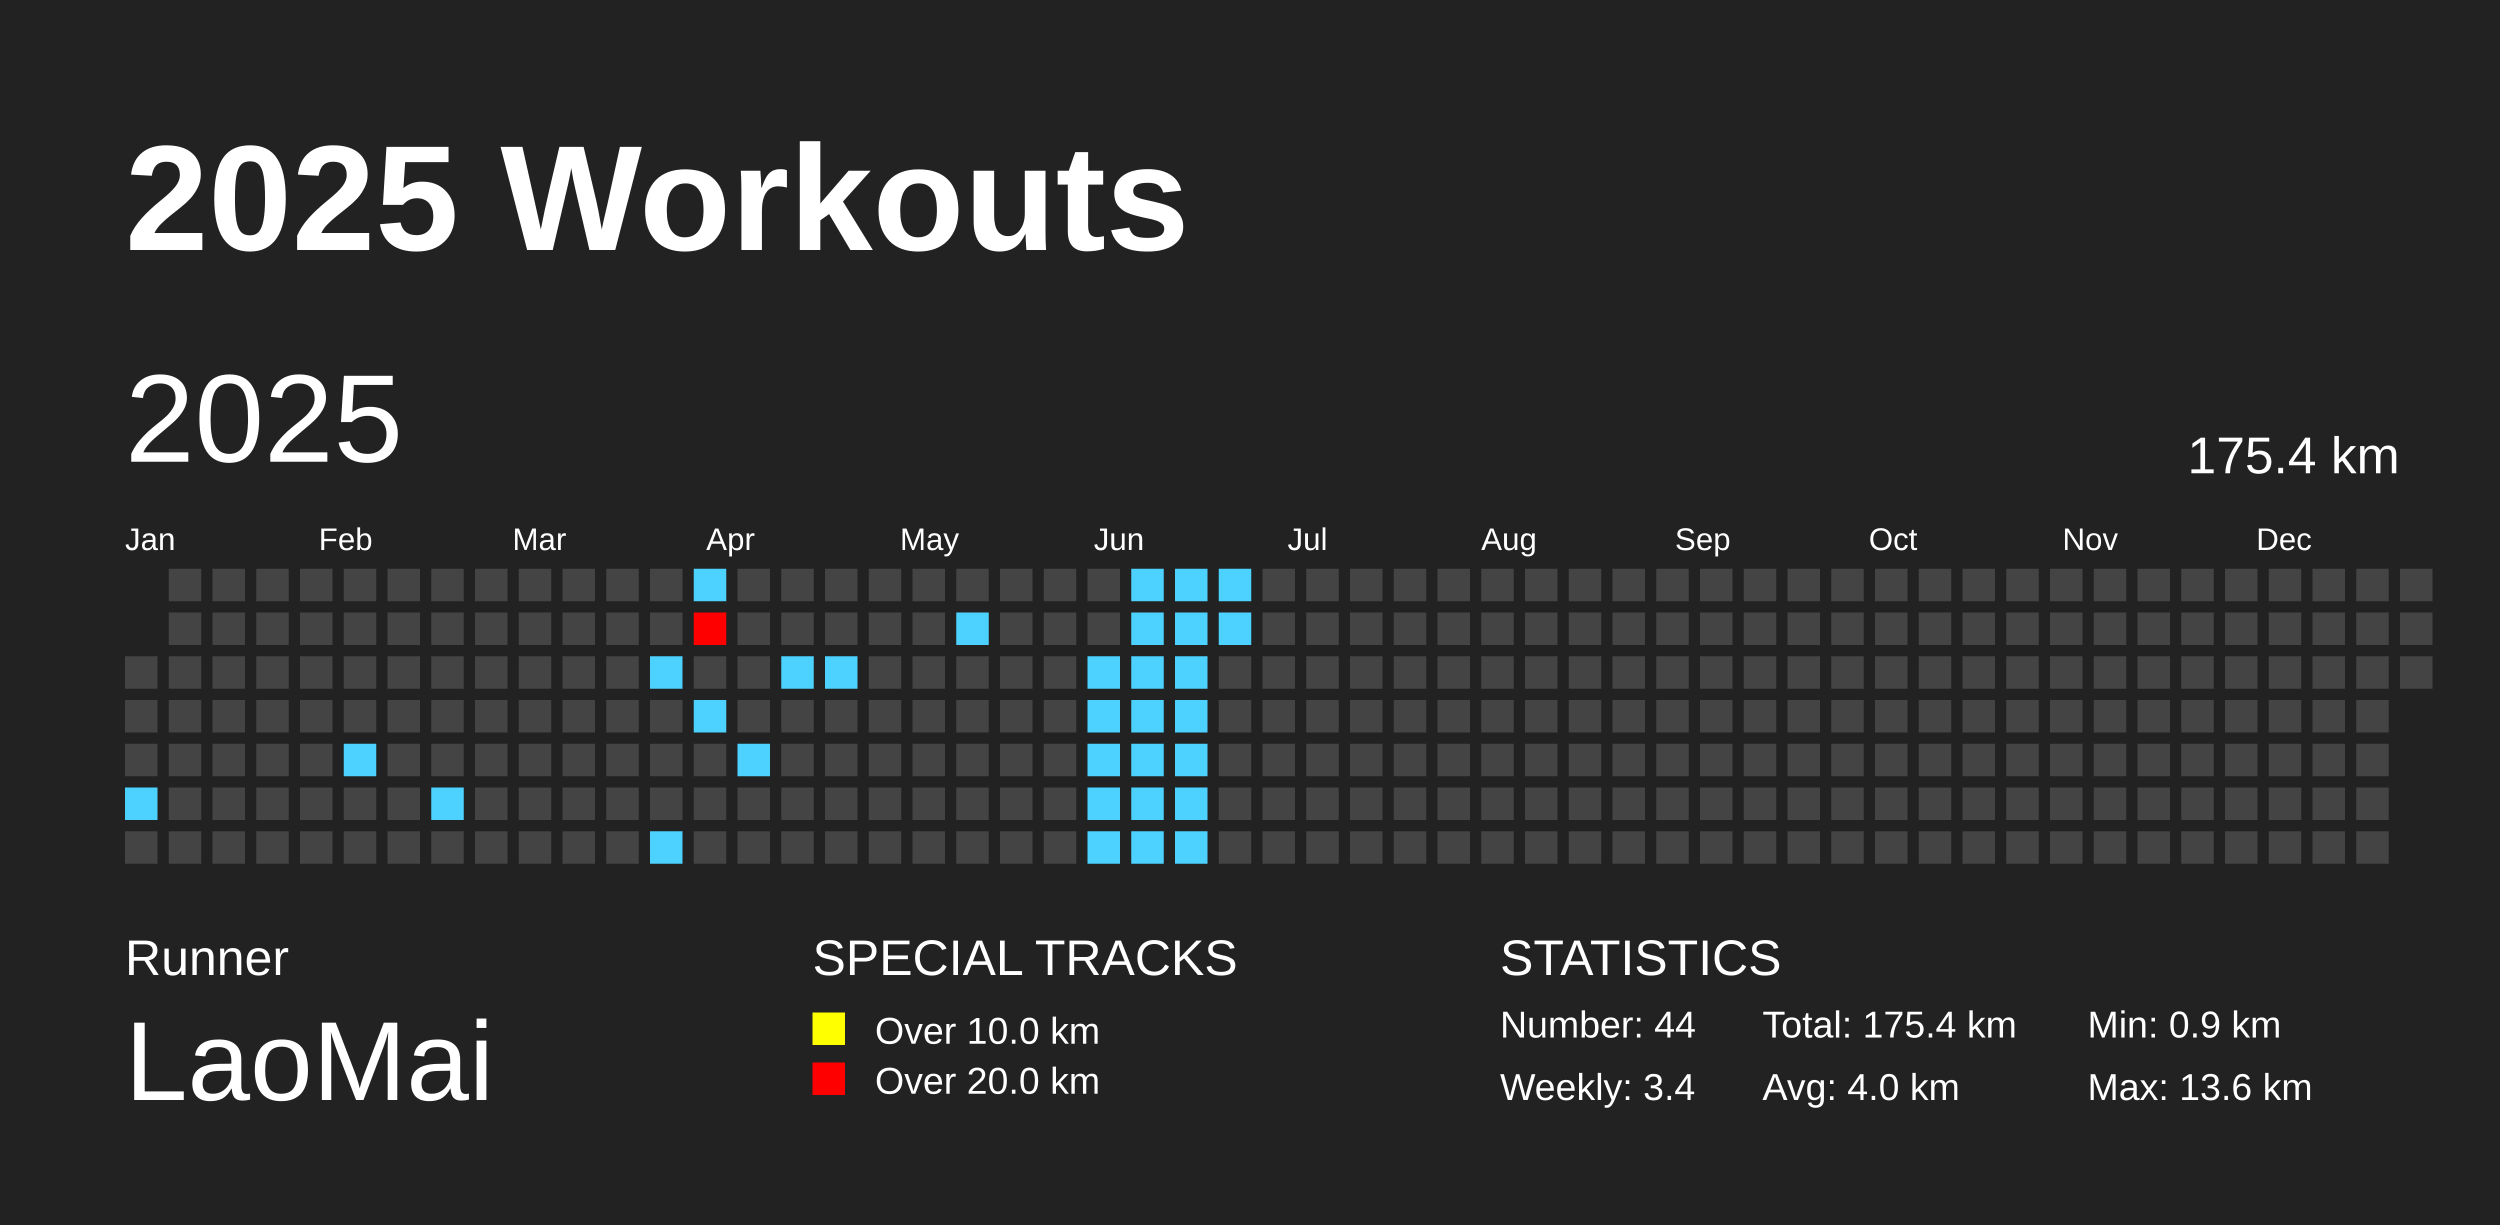
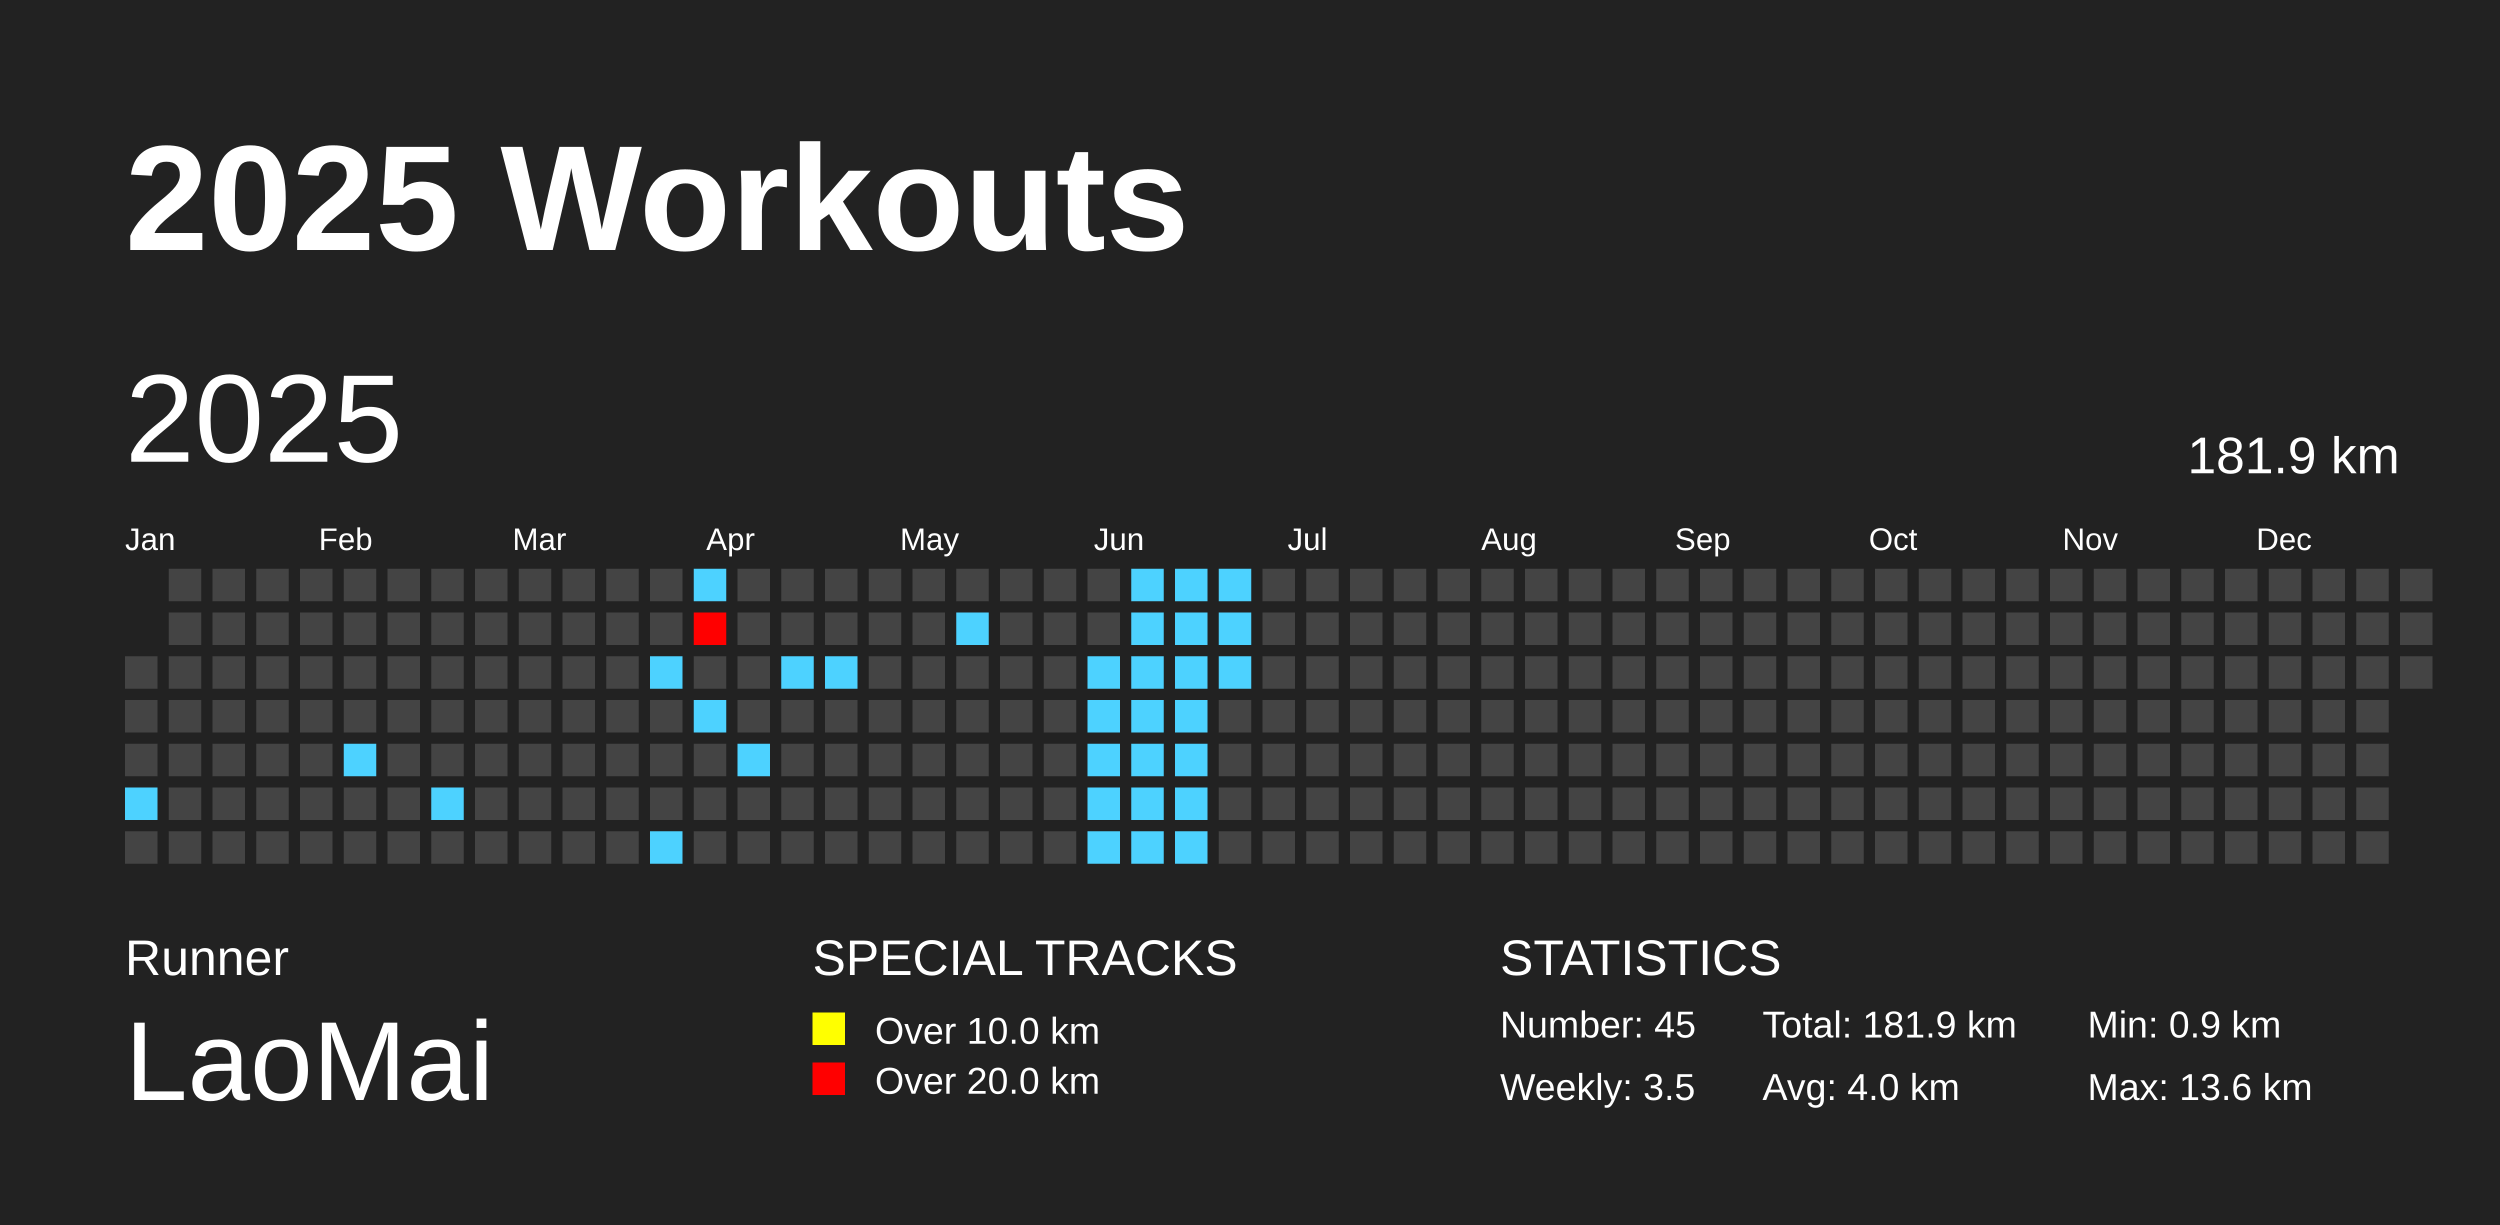
<svg xmlns="http://www.w3.org/2000/svg" baseProfile="full" height="98mm" version="1.1" viewBox="0,0,200,98" width="200mm">
  <defs />
  <rect fill="#222222" height="98" width="200" x="0" y="0" />
  <text fill="#FFFFFF" style="font-size:12px; font-family:Arial; font-weight:bold;" x="10" y="20">2025 Workouts</text>
  <text fill="#FFFFFF" style="font-size:4px; font-family:Arial" x="10" y="78">Runner</text>
  <text fill="#FFFFFF" style="font-size:9px; font-family:Arial" x="10" y="88">LaoMai</text>
  <text fill="#FFFFFF" style="font-size:4px; font-family:Arial" x="65" y="78">SPECIAL TRACKS</text>
  <rect fill="yellow" height="2.6" width="2.6" x="65" y="81" />
  <text fill="#FFFFFF" style="font-size:3px; font-family:Arial" x="70" y="83.5">Over 10.0 km</text>
  <rect fill="red" height="2.6" width="2.6" x="65" y="85" />
  <text fill="#FFFFFF" style="font-size:3px; font-family:Arial" x="70" y="87.5">Over 20.0 km</text>
  <text fill="#FFFFFF" style="font-size:4px; font-family:Arial" x="120" y="78">STATISTICS</text>
-   <text fill="#FFFFFF" style="font-size:3px; font-family:Arial" x="120" y="83">Number: 44</text>
-   <text fill="#FFFFFF" style="font-size:3px; font-family:Arial" x="120" y="88">Weekly: 3.4</text>
-   <text fill="#FFFFFF" style="font-size:3px; font-family:Arial" x="141" y="83">Total: 175.4 km</text>
+   <text fill="#FFFFFF" style="font-size:3px; font-family:Arial" x="120" y="83">Number: 45</text>
+   <text fill="#FFFFFF" style="font-size:3px; font-family:Arial" x="120" y="88">Weekly: 3.5</text>
+   <text fill="#FFFFFF" style="font-size:3px; font-family:Arial" x="141" y="83">Total: 181.9 km</text>
  <text fill="#FFFFFF" style="font-size:3px; font-family:Arial" x="141" y="88">Avg: 4.0 km</text>
  <text fill="#FFFFFF" style="font-size:3px; font-family:Arial" x="167" y="83">Min: 0.9 km</text>
  <text fill="#FFFFFF" style="font-size:3px; font-family:Arial" x="167" y="88">Max: 13.6 km</text>
  <text dominant-baseline="hanging" fill="#FFFFFF" style="font-size:10.0px; font-family:Arial;" x="10" y="30">2025</text>
-   <text dominant-baseline="hanging" fill="#FFFFFF" style="font-size:4.125px; font-family:Arial;" x="175" y="35">175.4 km</text>
+   <text dominant-baseline="hanging" fill="#FFFFFF" style="font-size:4.125px; font-family:Arial;" x="175" y="35">181.9 km</text>
  <text fill="#FFFFFF" style="font-size:2.5px; font-family:Arial" x="10.0" y="44">Jan</text>
  <text fill="#FFFFFF" style="font-size:2.5px; font-family:Arial" x="25.5" y="44">Feb</text>
  <text fill="#FFFFFF" style="font-size:2.5px; font-family:Arial" x="41.0" y="44">Mar</text>
  <text fill="#FFFFFF" style="font-size:2.5px; font-family:Arial" x="56.5" y="44">Apr</text>
  <text fill="#FFFFFF" style="font-size:2.5px; font-family:Arial" x="72.0" y="44">May</text>
  <text fill="#FFFFFF" style="font-size:2.5px; font-family:Arial" x="87.5" y="44">Jun</text>
  <text fill="#FFFFFF" style="font-size:2.5px; font-family:Arial" x="103.0" y="44">Jul</text>
  <text fill="#FFFFFF" style="font-size:2.5px; font-family:Arial" x="118.5" y="44">Aug</text>
  <text fill="#FFFFFF" style="font-size:2.5px; font-family:Arial" x="134.0" y="44">Sep</text>
  <text fill="#FFFFFF" style="font-size:2.5px; font-family:Arial" x="149.5" y="44">Oct</text>
  <text fill="#FFFFFF" style="font-size:2.5px; font-family:Arial" x="165.0" y="44">Nov</text>
  <text fill="#FFFFFF" style="font-size:2.5px; font-family:Arial" x="180.5" y="44">Dec</text>
  <rect fill="#444444" height="2.6" width="2.6" x="10.0" y="52.5" />
  <rect fill="#444444" height="2.6" width="2.6" x="10.0" y="56.0" />
  <rect fill="#444444" height="2.6" width="2.6" x="10.0" y="59.5" />
  <rect fill="#4DD2FF" height="2.6" width="2.6" x="10.0" y="63.0" />
  <rect fill="#444444" height="2.6" width="2.6" x="10.0" y="66.5" />
  <rect fill="#444444" height="2.6" width="2.6" x="13.5" y="45.5" />
  <rect fill="#444444" height="2.6" width="2.6" x="13.5" y="49.0" />
  <rect fill="#444444" height="2.6" width="2.6" x="13.5" y="52.5" />
  <rect fill="#444444" height="2.6" width="2.6" x="13.5" y="56.0" />
  <rect fill="#444444" height="2.6" width="2.6" x="13.5" y="59.5" />
  <rect fill="#444444" height="2.6" width="2.6" x="13.5" y="63.0" />
  <rect fill="#444444" height="2.6" width="2.6" x="13.5" y="66.5" />
  <rect fill="#444444" height="2.6" width="2.6" x="17.0" y="45.5" />
  <rect fill="#444444" height="2.6" width="2.6" x="17.0" y="49.0" />
  <rect fill="#444444" height="2.6" width="2.6" x="17.0" y="52.5" />
  <rect fill="#444444" height="2.6" width="2.6" x="17.0" y="56.0" />
  <rect fill="#444444" height="2.6" width="2.6" x="17.0" y="59.5" />
  <rect fill="#444444" height="2.6" width="2.6" x="17.0" y="63.0" />
  <rect fill="#444444" height="2.6" width="2.6" x="17.0" y="66.5" />
  <rect fill="#444444" height="2.6" width="2.6" x="20.5" y="45.5" />
  <rect fill="#444444" height="2.6" width="2.6" x="20.5" y="49.0" />
  <rect fill="#444444" height="2.6" width="2.6" x="20.5" y="52.5" />
  <rect fill="#444444" height="2.6" width="2.6" x="20.5" y="56.0" />
  <rect fill="#444444" height="2.6" width="2.6" x="20.5" y="59.5" />
  <rect fill="#444444" height="2.6" width="2.6" x="20.5" y="63.0" />
  <rect fill="#444444" height="2.6" width="2.6" x="20.5" y="66.5" />
  <rect fill="#444444" height="2.6" width="2.6" x="24.0" y="45.5" />
  <rect fill="#444444" height="2.6" width="2.6" x="24.0" y="49.0" />
  <rect fill="#444444" height="2.6" width="2.6" x="24.0" y="52.5" />
  <rect fill="#444444" height="2.6" width="2.6" x="24.0" y="56.0" />
  <rect fill="#444444" height="2.6" width="2.6" x="24.0" y="59.5" />
  <rect fill="#444444" height="2.6" width="2.6" x="24.0" y="63.0" />
  <rect fill="#444444" height="2.6" width="2.6" x="24.0" y="66.5" />
  <rect fill="#444444" height="2.6" width="2.6" x="27.5" y="45.5" />
  <rect fill="#444444" height="2.6" width="2.6" x="27.5" y="49.0" />
  <rect fill="#444444" height="2.6" width="2.6" x="27.5" y="52.5" />
  <rect fill="#444444" height="2.6" width="2.6" x="27.5" y="56.0" />
  <rect fill="#4DD2FF" height="2.6" width="2.6" x="27.5" y="59.5" />
  <rect fill="#444444" height="2.6" width="2.6" x="27.5" y="63.0" />
  <rect fill="#444444" height="2.6" width="2.6" x="27.5" y="66.5" />
  <rect fill="#444444" height="2.6" width="2.6" x="31.0" y="45.5" />
  <rect fill="#444444" height="2.6" width="2.6" x="31.0" y="49.0" />
  <rect fill="#444444" height="2.6" width="2.6" x="31.0" y="52.5" />
  <rect fill="#444444" height="2.6" width="2.6" x="31.0" y="56.0" />
  <rect fill="#444444" height="2.6" width="2.6" x="31.0" y="59.5" />
  <rect fill="#444444" height="2.6" width="2.6" x="31.0" y="63.0" />
  <rect fill="#444444" height="2.6" width="2.6" x="31.0" y="66.5" />
  <rect fill="#444444" height="2.6" width="2.6" x="34.5" y="45.5" />
  <rect fill="#444444" height="2.6" width="2.6" x="34.5" y="49.0" />
  <rect fill="#444444" height="2.6" width="2.6" x="34.5" y="52.5" />
  <rect fill="#444444" height="2.6" width="2.6" x="34.5" y="56.0" />
  <rect fill="#444444" height="2.6" width="2.6" x="34.5" y="59.5" />
  <rect fill="#4DD2FF" height="2.6" width="2.6" x="34.5" y="63.0" />
  <rect fill="#444444" height="2.6" width="2.6" x="34.5" y="66.5" />
  <rect fill="#444444" height="2.6" width="2.6" x="38.0" y="45.5" />
  <rect fill="#444444" height="2.6" width="2.6" x="38.0" y="49.0" />
  <rect fill="#444444" height="2.6" width="2.6" x="38.0" y="52.5" />
  <rect fill="#444444" height="2.6" width="2.6" x="38.0" y="56.0" />
  <rect fill="#444444" height="2.6" width="2.6" x="38.0" y="59.5" />
  <rect fill="#444444" height="2.6" width="2.6" x="38.0" y="63.0" />
  <rect fill="#444444" height="2.6" width="2.6" x="38.0" y="66.5" />
  <rect fill="#444444" height="2.6" width="2.6" x="41.5" y="45.5" />
  <rect fill="#444444" height="2.6" width="2.6" x="41.5" y="49.0" />
  <rect fill="#444444" height="2.6" width="2.6" x="41.5" y="52.5" />
  <rect fill="#444444" height="2.6" width="2.6" x="41.5" y="56.0" />
  <rect fill="#444444" height="2.6" width="2.6" x="41.5" y="59.5" />
  <rect fill="#444444" height="2.6" width="2.6" x="41.5" y="63.0" />
  <rect fill="#444444" height="2.6" width="2.6" x="41.5" y="66.5" />
  <rect fill="#444444" height="2.6" width="2.6" x="45.0" y="45.5" />
  <rect fill="#444444" height="2.6" width="2.6" x="45.0" y="49.0" />
  <rect fill="#444444" height="2.6" width="2.6" x="45.0" y="52.5" />
  <rect fill="#444444" height="2.6" width="2.6" x="45.0" y="56.0" />
  <rect fill="#444444" height="2.6" width="2.6" x="45.0" y="59.5" />
  <rect fill="#444444" height="2.6" width="2.6" x="45.0" y="63.0" />
  <rect fill="#444444" height="2.6" width="2.6" x="45.0" y="66.5" />
  <rect fill="#444444" height="2.6" width="2.6" x="48.5" y="45.5" />
  <rect fill="#444444" height="2.6" width="2.6" x="48.5" y="49.0" />
  <rect fill="#444444" height="2.6" width="2.6" x="48.5" y="52.5" />
  <rect fill="#444444" height="2.6" width="2.6" x="48.5" y="56.0" />
  <rect fill="#444444" height="2.6" width="2.6" x="48.5" y="59.5" />
  <rect fill="#444444" height="2.6" width="2.6" x="48.5" y="63.0" />
  <rect fill="#444444" height="2.6" width="2.6" x="48.5" y="66.5" />
  <rect fill="#444444" height="2.6" width="2.6" x="52.0" y="45.5" />
  <rect fill="#444444" height="2.6" width="2.6" x="52.0" y="49.0" />
  <rect fill="#4DD2FF" height="2.6" width="2.6" x="52.0" y="52.5" />
  <rect fill="#444444" height="2.6" width="2.6" x="52.0" y="56.0" />
  <rect fill="#444444" height="2.6" width="2.6" x="52.0" y="59.5" />
  <rect fill="#444444" height="2.6" width="2.6" x="52.0" y="63.0" />
  <rect fill="#4DD2FF" height="2.6" width="2.6" x="52.0" y="66.5" />
  <rect fill="#4DD2FF" height="2.6" width="2.6" x="55.5" y="45.5" />
  <rect fill="red" height="2.6" width="2.6" x="55.5" y="49.0" />
  <rect fill="#444444" height="2.6" width="2.6" x="55.5" y="52.5" />
  <rect fill="#4DD2FF" height="2.6" width="2.6" x="55.5" y="56.0" />
  <rect fill="#444444" height="2.6" width="2.6" x="55.5" y="59.5" />
  <rect fill="#444444" height="2.6" width="2.6" x="55.5" y="63.0" />
  <rect fill="#444444" height="2.6" width="2.6" x="55.5" y="66.5" />
  <rect fill="#444444" height="2.6" width="2.6" x="59.0" y="45.5" />
  <rect fill="#444444" height="2.6" width="2.6" x="59.0" y="49.0" />
  <rect fill="#444444" height="2.6" width="2.6" x="59.0" y="52.5" />
  <rect fill="#444444" height="2.6" width="2.6" x="59.0" y="56.0" />
  <rect fill="#4DD2FF" height="2.6" width="2.6" x="59.0" y="59.5" />
  <rect fill="#444444" height="2.6" width="2.6" x="59.0" y="63.0" />
  <rect fill="#444444" height="2.6" width="2.6" x="59.0" y="66.5" />
  <rect fill="#444444" height="2.6" width="2.6" x="62.5" y="45.5" />
  <rect fill="#444444" height="2.6" width="2.6" x="62.5" y="49.0" />
  <rect fill="#4DD2FF" height="2.6" width="2.6" x="62.5" y="52.5" />
  <rect fill="#444444" height="2.6" width="2.6" x="62.5" y="56.0" />
  <rect fill="#444444" height="2.6" width="2.6" x="62.5" y="59.5" />
  <rect fill="#444444" height="2.6" width="2.6" x="62.5" y="63.0" />
  <rect fill="#444444" height="2.6" width="2.6" x="62.5" y="66.5" />
  <rect fill="#444444" height="2.6" width="2.6" x="66.0" y="45.5" />
  <rect fill="#444444" height="2.6" width="2.6" x="66.0" y="49.0" />
  <rect fill="#4DD2FF" height="2.6" width="2.6" x="66.0" y="52.5" />
  <rect fill="#444444" height="2.6" width="2.6" x="66.0" y="56.0" />
  <rect fill="#444444" height="2.6" width="2.6" x="66.0" y="59.5" />
  <rect fill="#444444" height="2.6" width="2.6" x="66.0" y="63.0" />
  <rect fill="#444444" height="2.6" width="2.6" x="66.0" y="66.5" />
  <rect fill="#444444" height="2.6" width="2.6" x="69.5" y="45.5" />
  <rect fill="#444444" height="2.6" width="2.6" x="69.5" y="49.0" />
  <rect fill="#444444" height="2.6" width="2.6" x="69.5" y="52.5" />
  <rect fill="#444444" height="2.6" width="2.6" x="69.5" y="56.0" />
  <rect fill="#444444" height="2.6" width="2.6" x="69.5" y="59.5" />
  <rect fill="#444444" height="2.6" width="2.6" x="69.5" y="63.0" />
  <rect fill="#444444" height="2.6" width="2.6" x="69.5" y="66.5" />
  <rect fill="#444444" height="2.6" width="2.6" x="73.0" y="45.5" />
  <rect fill="#444444" height="2.6" width="2.6" x="73.0" y="49.0" />
  <rect fill="#444444" height="2.6" width="2.6" x="73.0" y="52.5" />
  <rect fill="#444444" height="2.6" width="2.6" x="73.0" y="56.0" />
  <rect fill="#444444" height="2.6" width="2.6" x="73.0" y="59.5" />
  <rect fill="#444444" height="2.6" width="2.6" x="73.0" y="63.0" />
  <rect fill="#444444" height="2.6" width="2.6" x="73.0" y="66.5" />
  <rect fill="#444444" height="2.6" width="2.6" x="76.5" y="45.5" />
  <rect fill="#4DD2FF" height="2.6" width="2.6" x="76.5" y="49.0" />
  <rect fill="#444444" height="2.6" width="2.6" x="76.5" y="52.5" />
  <rect fill="#444444" height="2.6" width="2.6" x="76.5" y="56.0" />
  <rect fill="#444444" height="2.6" width="2.6" x="76.5" y="59.5" />
  <rect fill="#444444" height="2.6" width="2.6" x="76.5" y="63.0" />
  <rect fill="#444444" height="2.6" width="2.6" x="76.5" y="66.5" />
  <rect fill="#444444" height="2.6" width="2.6" x="80.0" y="45.5" />
  <rect fill="#444444" height="2.6" width="2.6" x="80.0" y="49.0" />
  <rect fill="#444444" height="2.6" width="2.6" x="80.0" y="52.5" />
  <rect fill="#444444" height="2.6" width="2.6" x="80.0" y="56.0" />
  <rect fill="#444444" height="2.6" width="2.6" x="80.0" y="59.5" />
  <rect fill="#444444" height="2.6" width="2.6" x="80.0" y="63.0" />
  <rect fill="#444444" height="2.6" width="2.6" x="80.0" y="66.5" />
  <rect fill="#444444" height="2.6" width="2.6" x="83.5" y="45.5" />
  <rect fill="#444444" height="2.6" width="2.6" x="83.5" y="49.0" />
  <rect fill="#444444" height="2.6" width="2.6" x="83.5" y="52.5" />
  <rect fill="#444444" height="2.6" width="2.6" x="83.5" y="56.0" />
  <rect fill="#444444" height="2.6" width="2.6" x="83.5" y="59.5" />
  <rect fill="#444444" height="2.6" width="2.6" x="83.5" y="63.0" />
  <rect fill="#444444" height="2.6" width="2.6" x="83.5" y="66.5" />
  <rect fill="#444444" height="2.6" width="2.6" x="87.0" y="45.5" />
  <rect fill="#444444" height="2.6" width="2.6" x="87.0" y="49.0" />
  <rect fill="#4DD2FF" height="2.6" width="2.6" x="87.0" y="52.5" />
  <rect fill="#4DD2FF" height="2.6" width="2.6" x="87.0" y="56.0" />
  <rect fill="#4DD2FF" height="2.6" width="2.6" x="87.0" y="59.5" />
  <rect fill="#4DD2FF" height="2.6" width="2.6" x="87.0" y="63.0" />
  <rect fill="#4DD2FF" height="2.6" width="2.6" x="87.0" y="66.5" />
  <rect fill="#4DD2FF" height="2.6" width="2.6" x="90.5" y="45.5" />
  <rect fill="#4DD2FF" height="2.6" width="2.6" x="90.5" y="49.0" />
  <rect fill="#4DD2FF" height="2.6" width="2.6" x="90.5" y="52.5" />
  <rect fill="#4DD2FF" height="2.6" width="2.6" x="90.5" y="56.0" />
  <rect fill="#4DD2FF" height="2.6" width="2.6" x="90.5" y="59.5" />
  <rect fill="#4DD2FF" height="2.6" width="2.6" x="90.5" y="63.0" />
  <rect fill="#4DD2FF" height="2.6" width="2.6" x="90.5" y="66.5" />
  <rect fill="#4DD2FF" height="2.6" width="2.6" x="94.0" y="45.5" />
  <rect fill="#4DD2FF" height="2.6" width="2.6" x="94.0" y="49.0" />
  <rect fill="#4DD2FF" height="2.6" width="2.6" x="94.0" y="52.5" />
  <rect fill="#4DD2FF" height="2.6" width="2.6" x="94.0" y="56.0" />
  <rect fill="#4DD2FF" height="2.6" width="2.6" x="94.0" y="59.5" />
  <rect fill="#4DD2FF" height="2.6" width="2.6" x="94.0" y="63.0" />
  <rect fill="#4DD2FF" height="2.6" width="2.6" x="94.0" y="66.5" />
  <rect fill="#4DD2FF" height="2.6" width="2.6" x="97.5" y="45.5" />
  <rect fill="#4DD2FF" height="2.6" width="2.6" x="97.5" y="49.0" />
-   <rect fill="#444444" height="2.6" width="2.6" x="97.5" y="52.5" />
+   <rect fill="#4DD2FF" height="2.6" width="2.6" x="97.5" y="52.5" />
  <rect fill="#444444" height="2.6" width="2.6" x="97.5" y="56.0" />
  <rect fill="#444444" height="2.6" width="2.6" x="97.5" y="59.5" />
  <rect fill="#444444" height="2.6" width="2.6" x="97.5" y="63.0" />
  <rect fill="#444444" height="2.6" width="2.6" x="97.5" y="66.5" />
  <rect fill="#444444" height="2.6" width="2.6" x="101.0" y="45.5" />
  <rect fill="#444444" height="2.6" width="2.6" x="101.0" y="49.0" />
  <rect fill="#444444" height="2.6" width="2.6" x="101.0" y="52.5" />
  <rect fill="#444444" height="2.6" width="2.6" x="101.0" y="56.0" />
  <rect fill="#444444" height="2.6" width="2.6" x="101.0" y="59.5" />
  <rect fill="#444444" height="2.6" width="2.6" x="101.0" y="63.0" />
  <rect fill="#444444" height="2.6" width="2.6" x="101.0" y="66.5" />
  <rect fill="#444444" height="2.6" width="2.6" x="104.5" y="45.5" />
  <rect fill="#444444" height="2.6" width="2.6" x="104.5" y="49.0" />
  <rect fill="#444444" height="2.6" width="2.6" x="104.5" y="52.5" />
  <rect fill="#444444" height="2.6" width="2.6" x="104.5" y="56.0" />
  <rect fill="#444444" height="2.6" width="2.6" x="104.5" y="59.5" />
  <rect fill="#444444" height="2.6" width="2.6" x="104.5" y="63.0" />
  <rect fill="#444444" height="2.6" width="2.6" x="104.5" y="66.5" />
  <rect fill="#444444" height="2.6" width="2.6" x="108.0" y="45.5" />
  <rect fill="#444444" height="2.6" width="2.6" x="108.0" y="49.0" />
  <rect fill="#444444" height="2.6" width="2.6" x="108.0" y="52.5" />
  <rect fill="#444444" height="2.6" width="2.6" x="108.0" y="56.0" />
  <rect fill="#444444" height="2.6" width="2.6" x="108.0" y="59.5" />
  <rect fill="#444444" height="2.6" width="2.6" x="108.0" y="63.0" />
  <rect fill="#444444" height="2.6" width="2.6" x="108.0" y="66.5" />
  <rect fill="#444444" height="2.6" width="2.6" x="111.5" y="45.5" />
  <rect fill="#444444" height="2.6" width="2.6" x="111.5" y="49.0" />
  <rect fill="#444444" height="2.6" width="2.6" x="111.5" y="52.5" />
  <rect fill="#444444" height="2.6" width="2.6" x="111.5" y="56.0" />
  <rect fill="#444444" height="2.6" width="2.6" x="111.5" y="59.5" />
  <rect fill="#444444" height="2.6" width="2.6" x="111.5" y="63.0" />
  <rect fill="#444444" height="2.6" width="2.6" x="111.5" y="66.5" />
  <rect fill="#444444" height="2.6" width="2.6" x="115.0" y="45.5" />
  <rect fill="#444444" height="2.6" width="2.6" x="115.0" y="49.0" />
  <rect fill="#444444" height="2.6" width="2.6" x="115.0" y="52.5" />
  <rect fill="#444444" height="2.6" width="2.6" x="115.0" y="56.0" />
  <rect fill="#444444" height="2.6" width="2.6" x="115.0" y="59.5" />
  <rect fill="#444444" height="2.6" width="2.6" x="115.0" y="63.0" />
  <rect fill="#444444" height="2.6" width="2.6" x="115.0" y="66.5" />
  <rect fill="#444444" height="2.6" width="2.6" x="118.5" y="45.5" />
  <rect fill="#444444" height="2.6" width="2.6" x="118.5" y="49.0" />
  <rect fill="#444444" height="2.6" width="2.6" x="118.5" y="52.5" />
  <rect fill="#444444" height="2.6" width="2.6" x="118.5" y="56.0" />
  <rect fill="#444444" height="2.6" width="2.6" x="118.5" y="59.5" />
  <rect fill="#444444" height="2.6" width="2.6" x="118.5" y="63.0" />
  <rect fill="#444444" height="2.6" width="2.6" x="118.5" y="66.5" />
  <rect fill="#444444" height="2.6" width="2.6" x="122.0" y="45.5" />
  <rect fill="#444444" height="2.6" width="2.6" x="122.0" y="49.0" />
  <rect fill="#444444" height="2.6" width="2.6" x="122.0" y="52.5" />
  <rect fill="#444444" height="2.6" width="2.6" x="122.0" y="56.0" />
  <rect fill="#444444" height="2.6" width="2.6" x="122.0" y="59.5" />
  <rect fill="#444444" height="2.6" width="2.6" x="122.0" y="63.0" />
  <rect fill="#444444" height="2.6" width="2.6" x="122.0" y="66.5" />
  <rect fill="#444444" height="2.6" width="2.6" x="125.5" y="45.5" />
  <rect fill="#444444" height="2.6" width="2.6" x="125.5" y="49.0" />
  <rect fill="#444444" height="2.6" width="2.6" x="125.5" y="52.5" />
  <rect fill="#444444" height="2.6" width="2.6" x="125.5" y="56.0" />
  <rect fill="#444444" height="2.6" width="2.6" x="125.5" y="59.5" />
  <rect fill="#444444" height="2.6" width="2.6" x="125.5" y="63.0" />
  <rect fill="#444444" height="2.6" width="2.6" x="125.5" y="66.5" />
  <rect fill="#444444" height="2.6" width="2.6" x="129.0" y="45.5" />
  <rect fill="#444444" height="2.6" width="2.6" x="129.0" y="49.0" />
  <rect fill="#444444" height="2.6" width="2.6" x="129.0" y="52.5" />
  <rect fill="#444444" height="2.6" width="2.6" x="129.0" y="56.0" />
  <rect fill="#444444" height="2.6" width="2.6" x="129.0" y="59.5" />
  <rect fill="#444444" height="2.6" width="2.6" x="129.0" y="63.0" />
  <rect fill="#444444" height="2.6" width="2.6" x="129.0" y="66.5" />
  <rect fill="#444444" height="2.6" width="2.6" x="132.5" y="45.5" />
  <rect fill="#444444" height="2.6" width="2.6" x="132.5" y="49.0" />
  <rect fill="#444444" height="2.6" width="2.6" x="132.5" y="52.5" />
  <rect fill="#444444" height="2.6" width="2.6" x="132.5" y="56.0" />
  <rect fill="#444444" height="2.6" width="2.6" x="132.5" y="59.5" />
  <rect fill="#444444" height="2.6" width="2.6" x="132.5" y="63.0" />
  <rect fill="#444444" height="2.6" width="2.6" x="132.5" y="66.5" />
  <rect fill="#444444" height="2.6" width="2.6" x="136.0" y="45.5" />
  <rect fill="#444444" height="2.6" width="2.6" x="136.0" y="49.0" />
  <rect fill="#444444" height="2.6" width="2.6" x="136.0" y="52.5" />
  <rect fill="#444444" height="2.6" width="2.6" x="136.0" y="56.0" />
  <rect fill="#444444" height="2.6" width="2.6" x="136.0" y="59.5" />
  <rect fill="#444444" height="2.6" width="2.6" x="136.0" y="63.0" />
  <rect fill="#444444" height="2.6" width="2.6" x="136.0" y="66.5" />
  <rect fill="#444444" height="2.6" width="2.6" x="139.5" y="45.5" />
  <rect fill="#444444" height="2.6" width="2.6" x="139.5" y="49.0" />
  <rect fill="#444444" height="2.6" width="2.6" x="139.5" y="52.5" />
  <rect fill="#444444" height="2.6" width="2.6" x="139.5" y="56.0" />
  <rect fill="#444444" height="2.6" width="2.6" x="139.5" y="59.5" />
  <rect fill="#444444" height="2.6" width="2.6" x="139.5" y="63.0" />
  <rect fill="#444444" height="2.6" width="2.6" x="139.5" y="66.5" />
  <rect fill="#444444" height="2.6" width="2.6" x="143.0" y="45.5" />
  <rect fill="#444444" height="2.6" width="2.6" x="143.0" y="49.0" />
  <rect fill="#444444" height="2.6" width="2.6" x="143.0" y="52.5" />
  <rect fill="#444444" height="2.6" width="2.6" x="143.0" y="56.0" />
  <rect fill="#444444" height="2.6" width="2.6" x="143.0" y="59.5" />
  <rect fill="#444444" height="2.6" width="2.6" x="143.0" y="63.0" />
  <rect fill="#444444" height="2.6" width="2.6" x="143.0" y="66.5" />
  <rect fill="#444444" height="2.6" width="2.6" x="146.5" y="45.5" />
  <rect fill="#444444" height="2.6" width="2.6" x="146.5" y="49.0" />
  <rect fill="#444444" height="2.6" width="2.6" x="146.5" y="52.5" />
  <rect fill="#444444" height="2.6" width="2.6" x="146.5" y="56.0" />
  <rect fill="#444444" height="2.6" width="2.6" x="146.5" y="59.5" />
  <rect fill="#444444" height="2.6" width="2.6" x="146.5" y="63.0" />
  <rect fill="#444444" height="2.6" width="2.6" x="146.5" y="66.5" />
  <rect fill="#444444" height="2.6" width="2.6" x="150.0" y="45.5" />
  <rect fill="#444444" height="2.6" width="2.6" x="150.0" y="49.0" />
  <rect fill="#444444" height="2.6" width="2.6" x="150.0" y="52.5" />
  <rect fill="#444444" height="2.6" width="2.6" x="150.0" y="56.0" />
  <rect fill="#444444" height="2.6" width="2.6" x="150.0" y="59.5" />
  <rect fill="#444444" height="2.6" width="2.6" x="150.0" y="63.0" />
  <rect fill="#444444" height="2.6" width="2.6" x="150.0" y="66.5" />
  <rect fill="#444444" height="2.6" width="2.6" x="153.5" y="45.5" />
  <rect fill="#444444" height="2.6" width="2.6" x="153.5" y="49.0" />
  <rect fill="#444444" height="2.6" width="2.6" x="153.5" y="52.5" />
  <rect fill="#444444" height="2.6" width="2.6" x="153.5" y="56.0" />
  <rect fill="#444444" height="2.6" width="2.6" x="153.5" y="59.5" />
  <rect fill="#444444" height="2.6" width="2.6" x="153.5" y="63.0" />
  <rect fill="#444444" height="2.6" width="2.6" x="153.5" y="66.5" />
  <rect fill="#444444" height="2.6" width="2.6" x="157.0" y="45.5" />
  <rect fill="#444444" height="2.6" width="2.6" x="157.0" y="49.0" />
  <rect fill="#444444" height="2.6" width="2.6" x="157.0" y="52.5" />
  <rect fill="#444444" height="2.6" width="2.6" x="157.0" y="56.0" />
  <rect fill="#444444" height="2.6" width="2.6" x="157.0" y="59.5" />
  <rect fill="#444444" height="2.6" width="2.6" x="157.0" y="63.0" />
  <rect fill="#444444" height="2.6" width="2.6" x="157.0" y="66.5" />
  <rect fill="#444444" height="2.6" width="2.6" x="160.5" y="45.5" />
  <rect fill="#444444" height="2.6" width="2.6" x="160.5" y="49.0" />
  <rect fill="#444444" height="2.6" width="2.6" x="160.5" y="52.5" />
  <rect fill="#444444" height="2.6" width="2.6" x="160.5" y="56.0" />
  <rect fill="#444444" height="2.6" width="2.6" x="160.5" y="59.5" />
  <rect fill="#444444" height="2.6" width="2.6" x="160.5" y="63.0" />
  <rect fill="#444444" height="2.6" width="2.6" x="160.5" y="66.5" />
  <rect fill="#444444" height="2.6" width="2.6" x="164.0" y="45.5" />
  <rect fill="#444444" height="2.6" width="2.6" x="164.0" y="49.0" />
  <rect fill="#444444" height="2.6" width="2.6" x="164.0" y="52.5" />
  <rect fill="#444444" height="2.6" width="2.6" x="164.0" y="56.0" />
  <rect fill="#444444" height="2.6" width="2.6" x="164.0" y="59.5" />
  <rect fill="#444444" height="2.6" width="2.6" x="164.0" y="63.0" />
  <rect fill="#444444" height="2.6" width="2.6" x="164.0" y="66.5" />
  <rect fill="#444444" height="2.6" width="2.6" x="167.5" y="45.5" />
  <rect fill="#444444" height="2.6" width="2.6" x="167.5" y="49.0" />
  <rect fill="#444444" height="2.6" width="2.6" x="167.5" y="52.5" />
  <rect fill="#444444" height="2.6" width="2.6" x="167.5" y="56.0" />
  <rect fill="#444444" height="2.6" width="2.6" x="167.5" y="59.5" />
  <rect fill="#444444" height="2.6" width="2.6" x="167.5" y="63.0" />
  <rect fill="#444444" height="2.6" width="2.6" x="167.5" y="66.5" />
  <rect fill="#444444" height="2.6" width="2.6" x="171.0" y="45.5" />
  <rect fill="#444444" height="2.6" width="2.6" x="171.0" y="49.0" />
  <rect fill="#444444" height="2.6" width="2.6" x="171.0" y="52.5" />
  <rect fill="#444444" height="2.6" width="2.6" x="171.0" y="56.0" />
  <rect fill="#444444" height="2.6" width="2.6" x="171.0" y="59.5" />
  <rect fill="#444444" height="2.6" width="2.6" x="171.0" y="63.0" />
  <rect fill="#444444" height="2.6" width="2.6" x="171.0" y="66.5" />
  <rect fill="#444444" height="2.6" width="2.6" x="174.5" y="45.5" />
  <rect fill="#444444" height="2.6" width="2.6" x="174.5" y="49.0" />
  <rect fill="#444444" height="2.6" width="2.6" x="174.5" y="52.5" />
  <rect fill="#444444" height="2.6" width="2.6" x="174.5" y="56.0" />
  <rect fill="#444444" height="2.6" width="2.6" x="174.5" y="59.5" />
  <rect fill="#444444" height="2.6" width="2.6" x="174.5" y="63.0" />
  <rect fill="#444444" height="2.6" width="2.6" x="174.5" y="66.5" />
  <rect fill="#444444" height="2.6" width="2.6" x="178.0" y="45.5" />
  <rect fill="#444444" height="2.6" width="2.6" x="178.0" y="49.0" />
  <rect fill="#444444" height="2.6" width="2.6" x="178.0" y="52.5" />
  <rect fill="#444444" height="2.6" width="2.6" x="178.0" y="56.0" />
  <rect fill="#444444" height="2.6" width="2.6" x="178.0" y="59.5" />
  <rect fill="#444444" height="2.6" width="2.6" x="178.0" y="63.0" />
  <rect fill="#444444" height="2.6" width="2.6" x="178.0" y="66.5" />
  <rect fill="#444444" height="2.6" width="2.6" x="181.5" y="45.5" />
  <rect fill="#444444" height="2.6" width="2.6" x="181.5" y="49.0" />
  <rect fill="#444444" height="2.6" width="2.6" x="181.5" y="52.5" />
  <rect fill="#444444" height="2.6" width="2.6" x="181.5" y="56.0" />
  <rect fill="#444444" height="2.6" width="2.6" x="181.5" y="59.5" />
  <rect fill="#444444" height="2.6" width="2.6" x="181.5" y="63.0" />
  <rect fill="#444444" height="2.6" width="2.6" x="181.5" y="66.5" />
  <rect fill="#444444" height="2.6" width="2.6" x="185.0" y="45.5" />
  <rect fill="#444444" height="2.6" width="2.6" x="185.0" y="49.0" />
  <rect fill="#444444" height="2.6" width="2.6" x="185.0" y="52.5" />
  <rect fill="#444444" height="2.6" width="2.6" x="185.0" y="56.0" />
  <rect fill="#444444" height="2.6" width="2.6" x="185.0" y="59.5" />
  <rect fill="#444444" height="2.6" width="2.6" x="185.0" y="63.0" />
  <rect fill="#444444" height="2.6" width="2.6" x="185.0" y="66.5" />
  <rect fill="#444444" height="2.6" width="2.6" x="188.5" y="45.5" />
  <rect fill="#444444" height="2.6" width="2.6" x="188.5" y="49.0" />
  <rect fill="#444444" height="2.6" width="2.6" x="188.5" y="52.5" />
  <rect fill="#444444" height="2.6" width="2.6" x="188.5" y="56.0" />
  <rect fill="#444444" height="2.6" width="2.6" x="188.5" y="59.5" />
  <rect fill="#444444" height="2.6" width="2.6" x="188.5" y="63.0" />
  <rect fill="#444444" height="2.6" width="2.6" x="188.5" y="66.5" />
  <rect fill="#444444" height="2.6" width="2.6" x="192.0" y="45.5" />
  <rect fill="#444444" height="2.6" width="2.6" x="192.0" y="49.0" />
  <rect fill="#444444" height="2.6" width="2.6" x="192.0" y="52.5" />
</svg>
